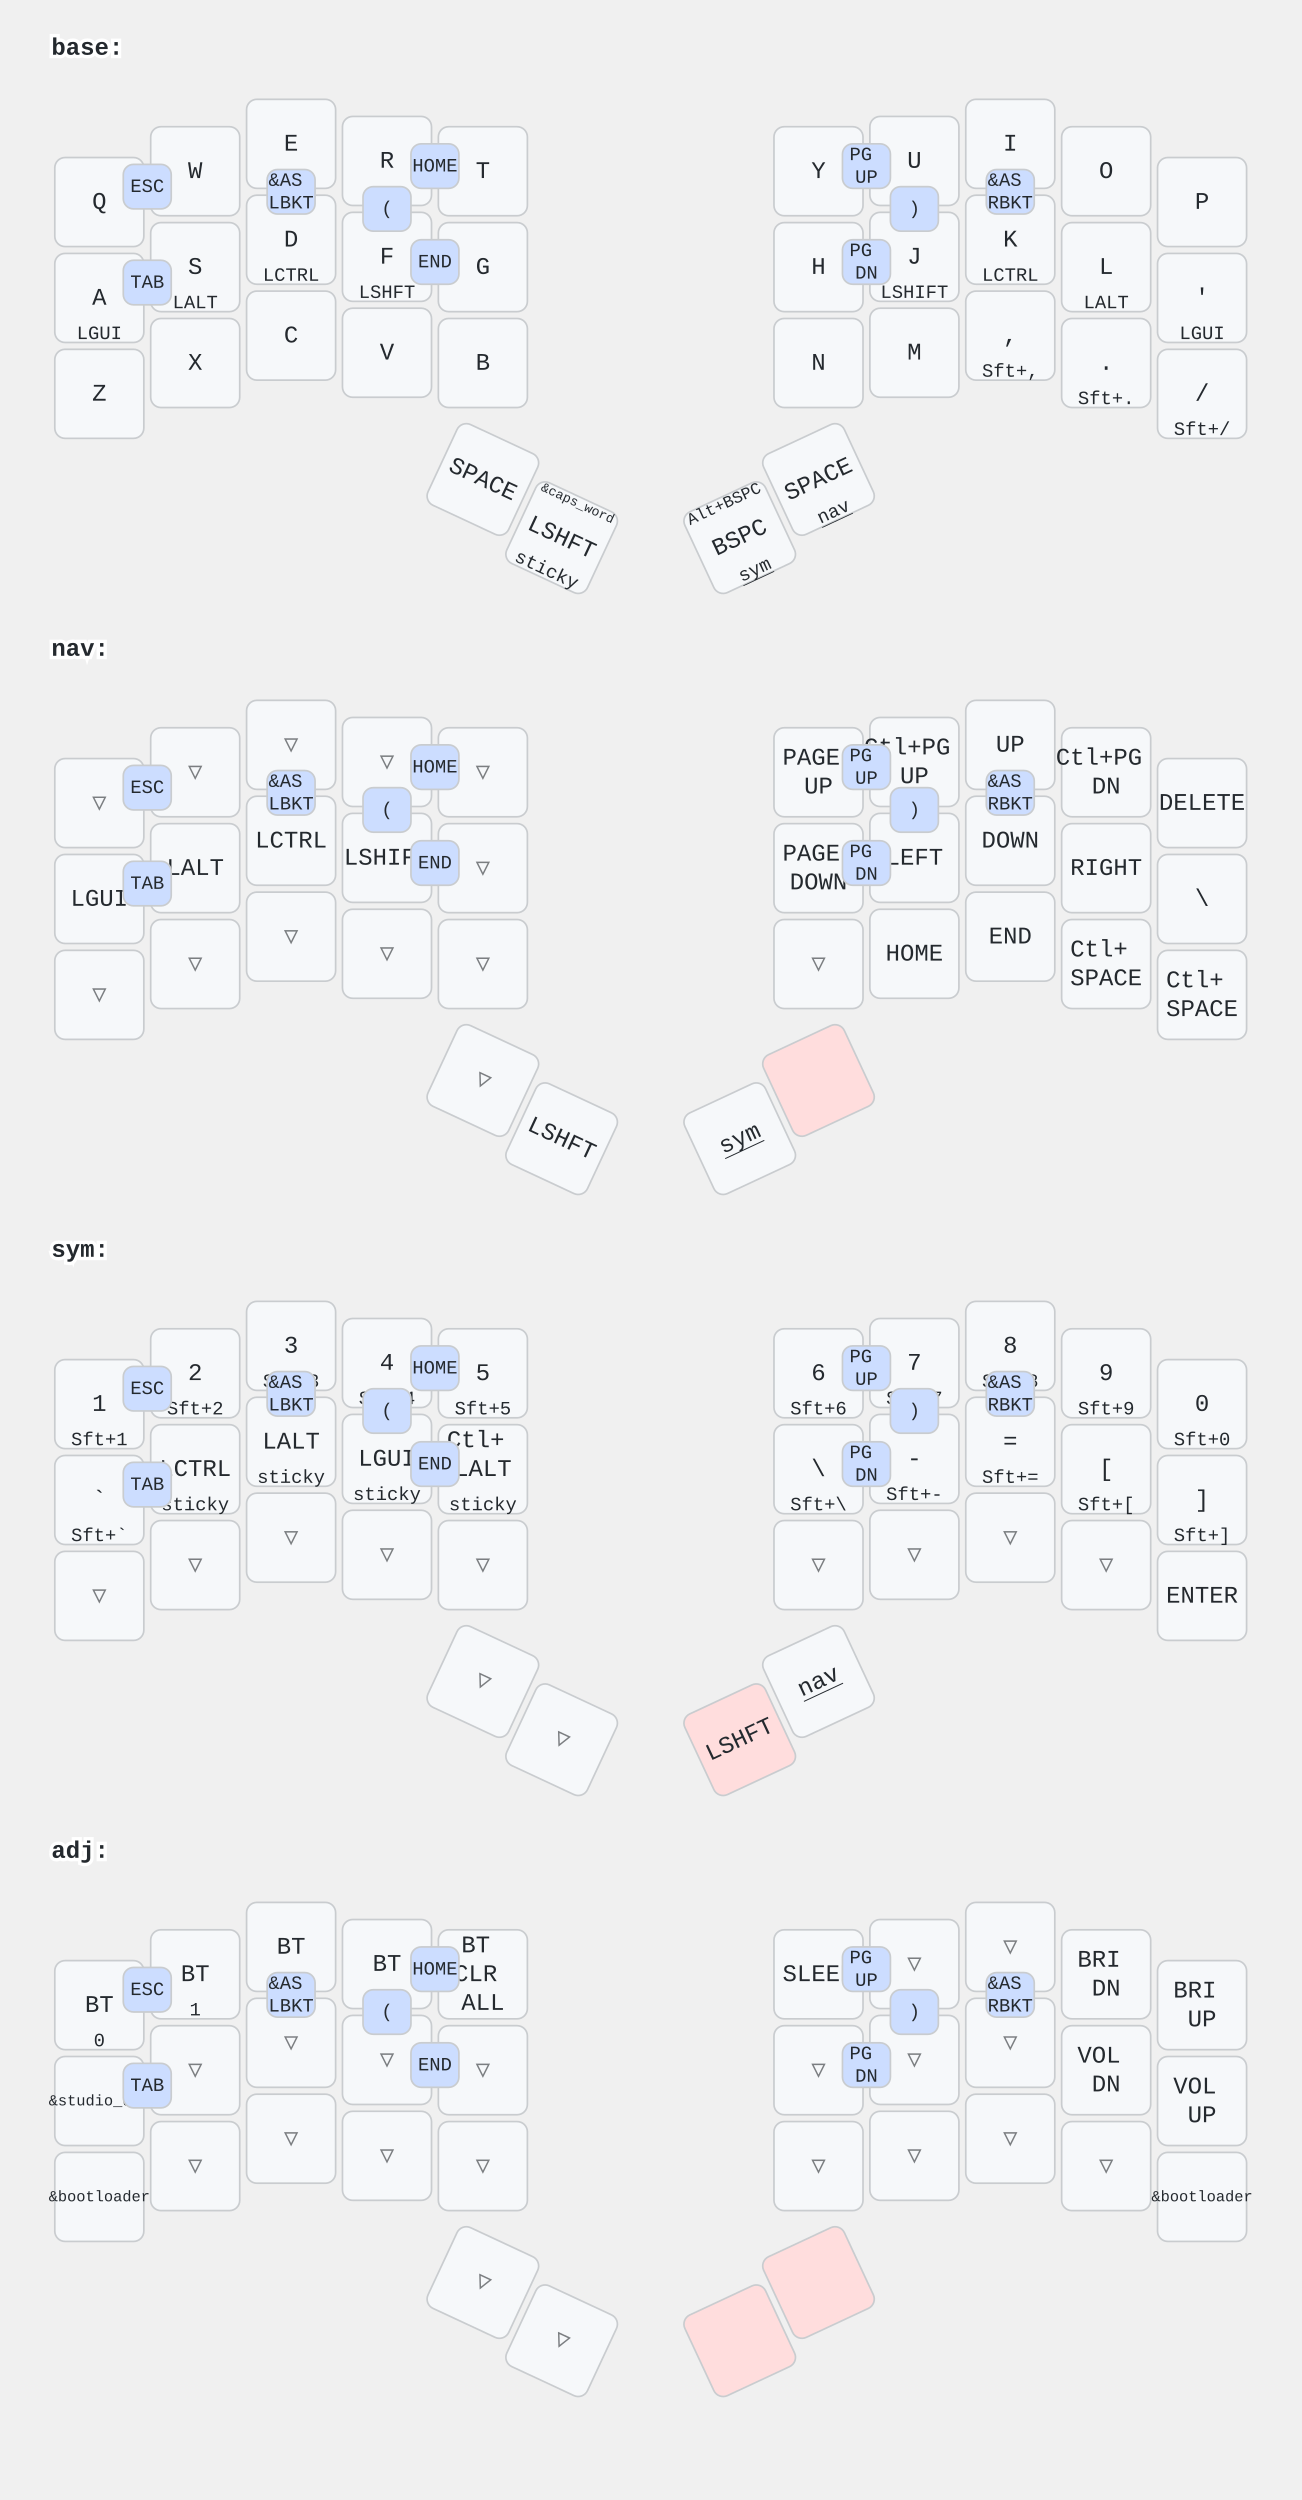
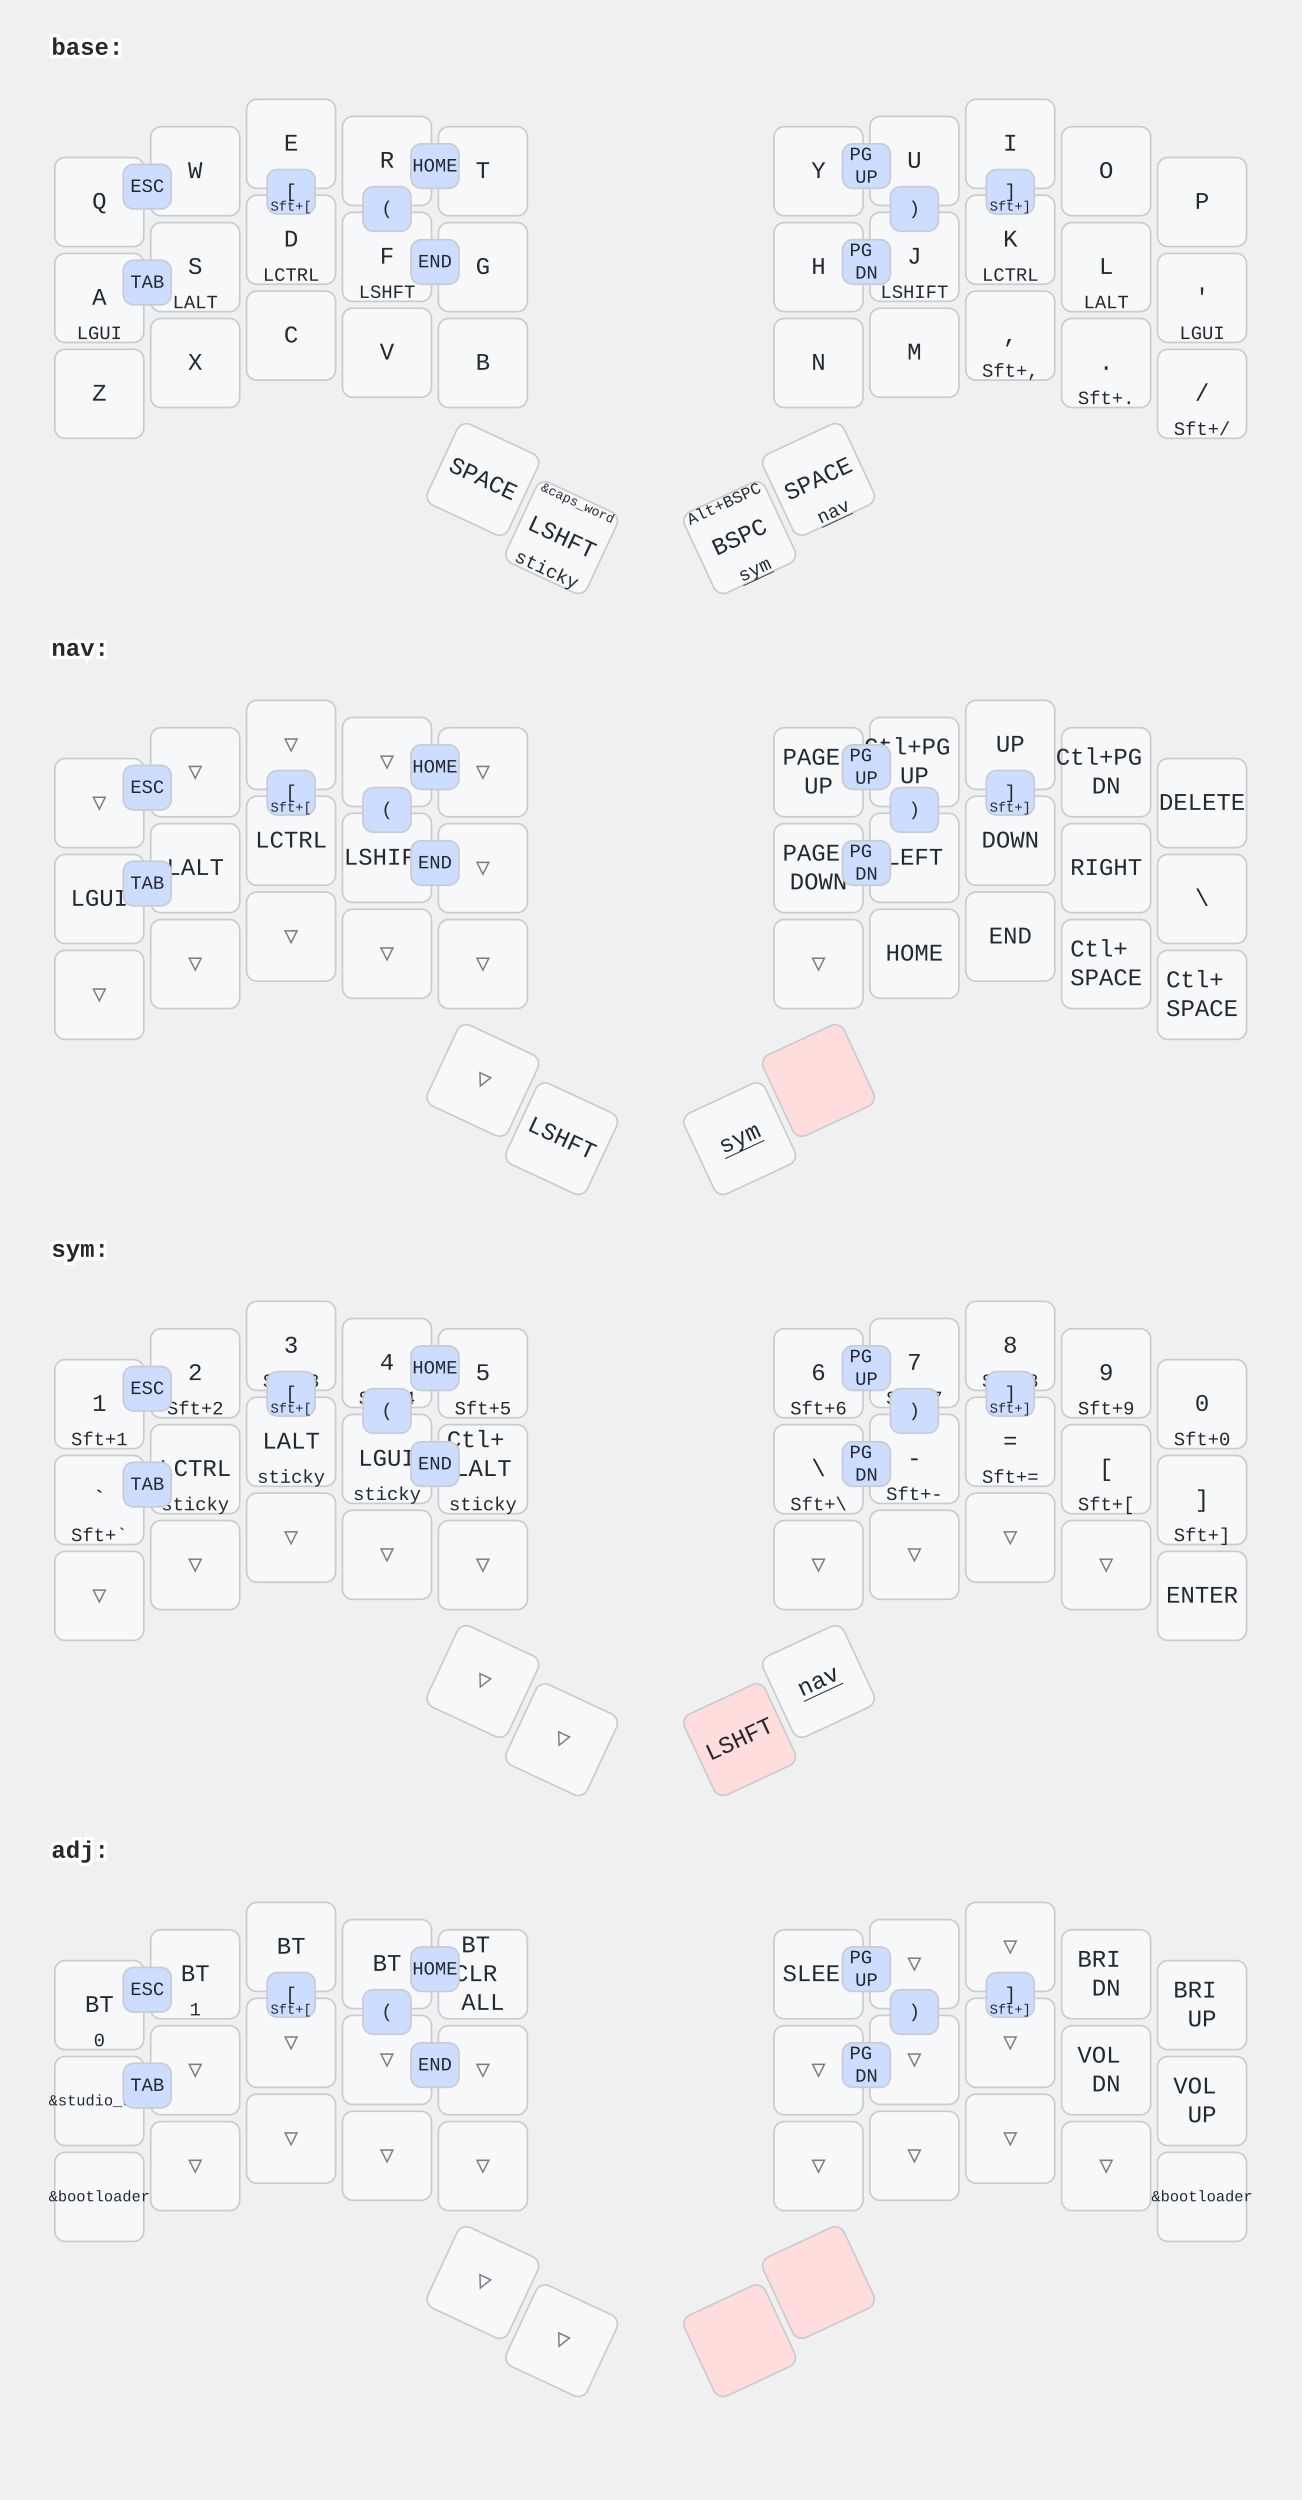
<svg xmlns="http://www.w3.org/2000/svg" width="760" height="1460" viewBox="0 0 760 1460" class="keymap">
  <style>/* inherit to force styles through use tags */
svg path {
    fill: inherit;
}

/* font and background color specifications */
svg.keymap {
    font-family: SFMono-Regular,Consolas,Liberation Mono,Menlo,monospace;
    font-size: 14px;
    font-kerning: normal;
    text-rendering: optimizeLegibility;
    fill: #24292e;
}

/* default key styling */
rect.key {
    fill: #f6f8fa;
}

rect.key, rect.combo {
    stroke: #c9cccf;
    stroke-width: 1;
}

/* default key side styling, only used is draw_key_sides is set */
rect.side {
    filter: brightness(90%);
}

/* color accent for combo boxes */
rect.combo, rect.combo-separate {
    fill: #cdf;
}

/* color accent for held keys */
rect.held, rect.combo.held {
    fill: #fdd;
}

/* color accent for ghost (optional) keys */
rect.ghost, rect.combo.ghost {
    stroke-dasharray: 4, 4;
    stroke-width: 2;
}

text {
    text-anchor: middle;
    dominant-baseline: middle;
}

/* styling for layer labels */
text.label {
    font-weight: bold;
    text-anchor: start;
    stroke: white;
    stroke-width: 4;
    paint-order: stroke;
}

/* styling for optional footer */
text.footer {
    text-anchor: end;
    dominant-baseline: auto;
    stroke: white;
    stroke-width: 4;
    paint-order: stroke;
}

/* styling for combo tap, and key non-tap label text */
text.combo, text.hold, text.shifted, text.left, text.right {
    font-size: 11px;
}

text.hold {
    text-anchor: middle;
    dominant-baseline: auto;
}

text.shifted {
    text-anchor: middle;
    dominant-baseline: hanging;
}

text.left {
    text-anchor: start;
}

text.right {
    text-anchor: end;
}

text.layer-activator {
    text-decoration: underline;
}

/* styling for hold/shifted label text in combo box */
text.combo.hold, text.combo.shifted, text.combo.left, text.combo.right {
    font-size: 8px;
}

/* lighter symbol for transparent keys */
text.trans {
    fill: #7b7e81;
}

/* styling for combo dendrons */
path.combo {
    stroke-width: 1;
    stroke: gray;
    fill: none;
}

/* Start Tabler Icons Cleanup */
/* cannot use height/width with glyphs */
.icon-tabler &gt; path {
    fill: inherit;
    stroke: inherit;
    stroke-width: 2;
}
/* hide tabler's default box */
.icon-tabler &gt; path[stroke="none"][fill="none"] {
    visibility: hidden;
}
/* End Tabler Icons Cleanup */
</style>
  <g transform="translate(30, 0)" class="layer-base">
    <text x="0" y="28" class="label" id="base">base:</text>
    <g transform="translate(0, 56)">
      <g transform="translate(28, 62)" class="key keypos-0">
        <rect rx="6" ry="6" x="-26" y="-26" width="52" height="52" class="key" />
        <text x="0" y="0" class="key tap">Q</text>
      </g>
      <g transform="translate(84, 44)" class="key keypos-1">
        <rect rx="6" ry="6" x="-26" y="-26" width="52" height="52" class="key" />
        <text x="0" y="0" class="key tap">W</text>
      </g>
      <g transform="translate(140, 28)" class="key keypos-2">
        <rect rx="6" ry="6" x="-26" y="-26" width="52" height="52" class="key" />
        <text x="0" y="0" class="key tap">E</text>
      </g>
      <g transform="translate(196, 38)" class="key keypos-3">
        <rect rx="6" ry="6" x="-26" y="-26" width="52" height="52" class="key" />
        <text x="0" y="0" class="key tap">R</text>
      </g>
      <g transform="translate(252, 44)" class="key keypos-4">
        <rect rx="6" ry="6" x="-26" y="-26" width="52" height="52" class="key" />
        <text x="0" y="0" class="key tap">T</text>
      </g>
      <g transform="translate(448, 44)" class="key keypos-5">
        <rect rx="6" ry="6" x="-26" y="-26" width="52" height="52" class="key" />
        <text x="0" y="0" class="key tap">Y</text>
      </g>
      <g transform="translate(504, 38)" class="key keypos-6">
        <rect rx="6" ry="6" x="-26" y="-26" width="52" height="52" class="key" />
        <text x="0" y="0" class="key tap">U</text>
      </g>
      <g transform="translate(560, 28)" class="key keypos-7">
        <rect rx="6" ry="6" x="-26" y="-26" width="52" height="52" class="key" />
        <text x="0" y="0" class="key tap">I</text>
      </g>
      <g transform="translate(616, 44)" class="key keypos-8">
        <rect rx="6" ry="6" x="-26" y="-26" width="52" height="52" class="key" />
        <text x="0" y="0" class="key tap">O</text>
      </g>
      <g transform="translate(672, 62)" class="key keypos-9">
        <rect rx="6" ry="6" x="-26" y="-26" width="52" height="52" class="key" />
        <text x="0" y="0" class="key tap">P</text>
      </g>
      <g transform="translate(28, 118)" class="key keypos-10">
        <rect rx="6" ry="6" x="-26" y="-26" width="52" height="52" class="key" />
        <text x="0" y="0" class="key tap">A</text>
        <text x="0" y="24" class="key hold">LGUI</text>
      </g>
      <g transform="translate(84, 100)" class="key keypos-11">
        <rect rx="6" ry="6" x="-26" y="-26" width="52" height="52" class="key" />
        <text x="0" y="0" class="key tap">S</text>
        <text x="0" y="24" class="key hold">LALT</text>
      </g>
      <g transform="translate(140, 84)" class="key keypos-12">
        <rect rx="6" ry="6" x="-26" y="-26" width="52" height="52" class="key" />
        <text x="0" y="0" class="key tap">D</text>
        <text x="0" y="24" class="key hold">LCTRL</text>
      </g>
      <g transform="translate(196, 94)" class="key keypos-13">
        <rect rx="6" ry="6" x="-26" y="-26" width="52" height="52" class="key" />
        <text x="0" y="0" class="key tap">F</text>
        <text x="0" y="24" class="key hold">LSHFT</text>
      </g>
      <g transform="translate(252, 100)" class="key keypos-14">
        <rect rx="6" ry="6" x="-26" y="-26" width="52" height="52" class="key" />
        <text x="0" y="0" class="key tap">G</text>
      </g>
      <g transform="translate(448, 100)" class="key keypos-15">
        <rect rx="6" ry="6" x="-26" y="-26" width="52" height="52" class="key" />
        <text x="0" y="0" class="key tap">H</text>
      </g>
      <g transform="translate(504, 94)" class="key keypos-16">
        <rect rx="6" ry="6" x="-26" y="-26" width="52" height="52" class="key" />
        <text x="0" y="0" class="key tap">J</text>
        <text x="0" y="24" class="key hold">LSHIFT</text>
      </g>
      <g transform="translate(560, 84)" class="key keypos-17">
        <rect rx="6" ry="6" x="-26" y="-26" width="52" height="52" class="key" />
        <text x="0" y="0" class="key tap">K</text>
        <text x="0" y="24" class="key hold">LCTRL</text>
      </g>
      <g transform="translate(616, 100)" class="key keypos-18">
        <rect rx="6" ry="6" x="-26" y="-26" width="52" height="52" class="key" />
        <text x="0" y="0" class="key tap">L</text>
        <text x="0" y="24" class="key hold">LALT</text>
      </g>
      <g transform="translate(672, 118)" class="key keypos-19">
        <rect rx="6" ry="6" x="-26" y="-26" width="52" height="52" class="key" />
        <text x="0" y="0" class="key tap">'</text>
        <text x="0" y="24" class="key hold">LGUI</text>
      </g>
      <g transform="translate(28, 174)" class="key keypos-20">
        <rect rx="6" ry="6" x="-26" y="-26" width="52" height="52" class="key" />
        <text x="0" y="0" class="key tap">Z</text>
      </g>
      <g transform="translate(84, 156)" class="key keypos-21">
        <rect rx="6" ry="6" x="-26" y="-26" width="52" height="52" class="key" />
        <text x="0" y="0" class="key tap">X</text>
      </g>
      <g transform="translate(140, 140)" class="key keypos-22">
        <rect rx="6" ry="6" x="-26" y="-26" width="52" height="52" class="key" />
        <text x="0" y="0" class="key tap">C</text>
      </g>
      <g transform="translate(196, 150)" class="key keypos-23">
        <rect rx="6" ry="6" x="-26" y="-26" width="52" height="52" class="key" />
        <text x="0" y="0" class="key tap">V</text>
      </g>
      <g transform="translate(252, 156)" class="key keypos-24">
        <rect rx="6" ry="6" x="-26" y="-26" width="52" height="52" class="key" />
        <text x="0" y="0" class="key tap">B</text>
      </g>
      <g transform="translate(448, 156)" class="key keypos-25">
        <rect rx="6" ry="6" x="-26" y="-26" width="52" height="52" class="key" />
        <text x="0" y="0" class="key tap">N</text>
      </g>
      <g transform="translate(504, 150)" class="key keypos-26">
        <rect rx="6" ry="6" x="-26" y="-26" width="52" height="52" class="key" />
        <text x="0" y="0" class="key tap">M</text>
      </g>
      <g transform="translate(560, 140)" class="key keypos-27">
        <rect rx="6" ry="6" x="-26" y="-26" width="52" height="52" class="key" />
        <text x="0" y="0" class="key tap">,</text>
        <text x="0" y="24" class="key hold">Sft+,</text>
      </g>
      <g transform="translate(616, 156)" class="key keypos-28">
        <rect rx="6" ry="6" x="-26" y="-26" width="52" height="52" class="key" />
        <text x="0" y="0" class="key tap">.</text>
        <text x="0" y="24" class="key hold">Sft+.</text>
      </g>
      <g transform="translate(672, 174)" class="key keypos-29">
        <rect rx="6" ry="6" x="-26" y="-26" width="52" height="52" class="key" />
        <text x="0" y="0" class="key tap">/</text>
        <text x="0" y="24" class="key hold">Sft+/</text>
      </g>
      <g transform="translate(252, 224) rotate(25.0)" class="key keypos-30">
        <rect rx="6" ry="6" x="-26" y="-26" width="52" height="52" class="key" />
        <text x="0" y="0" class="key tap">SPACE</text>
      </g>
      <g transform="translate(298, 258) rotate(25.0)" class="key keypos-31">
        <rect rx="6" ry="6" x="-26" y="-26" width="52" height="52" class="key" />
        <text x="0" y="0" class="key tap">LSHFT</text>
        <text x="0" y="24" class="key hold">sticky</text>
        <text x="0" y="-24" class="key shifted">
          <tspan style="font-size: 70%">&amp;caps_word</tspan>
        </text>
      </g>
      <g transform="translate(402, 258) rotate(-25.0)" class="key keypos-32">
        <rect rx="6" ry="6" x="-26" y="-26" width="52" height="52" class="key" />
        <text x="0" y="0" class="key tap">BSPC</text>
        <a href="#sym">
          <text x="0" y="24" class="key hold layer-activator">sym</text>
        </a>
        <text x="0" y="-24" class="key shifted">
          <tspan style="font-size: 88%">Alt+BSPC</tspan>
        </text>
      </g>
      <g transform="translate(448, 224) rotate(-25.0)" class="key keypos-33">
        <rect rx="6" ry="6" x="-26" y="-26" width="52" height="52" class="key" />
        <text x="0" y="0" class="key tap">SPACE</text>
        <a href="#nav">
          <text x="0" y="24" class="key hold layer-activator">nav</text>
        </a>
      </g>
      <g class="combo combopos-0">
        <rect rx="6" ry="6" x="42" y="40" width="28" height="26" class="combo" />
        <text x="56" y="53" class="combo tap">ESC</text>
      </g>
      <g class="combo combopos-1">
        <rect rx="6" ry="6" x="42" y="96" width="28" height="26" class="combo" />
        <text x="56" y="109" class="combo tap">TAB</text>
      </g>
      <g class="combo combopos-2">
        <rect rx="6" ry="6" x="126" y="43" width="28" height="26" class="combo" />
-         <text x="140" y="56" class="combo tap">
-           <tspan x="140" dy="-0.6em">&amp;AS</tspan>
-           <tspan x="140" dy="1.2em">LBKT</tspan>
-         </text>
+         <text x="140" y="56" class="combo tap">[</text>
+         <text x="140" y="67" class="combo hold">Sft+[</text>
      </g>
      <g class="combo combopos-3">
        <rect rx="6" ry="6" x="182" y="53" width="28" height="26" class="combo" />
        <text x="196" y="66" class="combo tap">(</text>
      </g>
      <g class="combo combopos-4">
        <rect rx="6" ry="6" x="490" y="53" width="28" height="26" class="combo" />
        <text x="504" y="66" class="combo tap">)</text>
      </g>
      <g class="combo combopos-5">
        <rect rx="6" ry="6" x="546" y="43" width="28" height="26" class="combo" />
-         <text x="560" y="56" class="combo tap">
-           <tspan x="560" dy="-0.6em">&amp;AS</tspan>
-           <tspan x="560" dy="1.2em">RBKT</tspan>
-         </text>
+         <text x="560" y="56" class="combo tap">]</text>
+         <text x="560" y="67" class="combo hold">Sft+]</text>
      </g>
      <g class="combo combopos-6">
        <rect rx="6" ry="6" x="462" y="28" width="28" height="26" class="combo" />
        <text x="476" y="41" class="combo tap">
          <tspan x="476" dy="-0.6em">PG</tspan>
          <tspan x="476" dy="1.2em">UP</tspan>
        </text>
      </g>
      <g class="combo combopos-7">
        <rect rx="6" ry="6" x="462" y="84" width="28" height="26" class="combo" />
        <text x="476" y="97" class="combo tap">
          <tspan x="476" dy="-0.6em">PG</tspan>
          <tspan x="476" dy="1.2em">DN</tspan>
        </text>
      </g>
      <g class="combo combopos-8">
        <rect rx="6" ry="6" x="210" y="28" width="28" height="26" class="combo" />
        <text x="224" y="41" class="combo tap">HOME</text>
      </g>
      <g class="combo combopos-9">
        <rect rx="6" ry="6" x="210" y="84" width="28" height="26" class="combo" />
        <text x="224" y="97" class="combo tap">END</text>
      </g>
    </g>
  </g>
  <g transform="translate(30, 351)" class="layer-nav">
    <text x="0" y="28" class="label" id="nav">nav:</text>
    <g transform="translate(0, 56)">
      <g transform="translate(28, 62)" class="key trans keypos-0">
        <rect rx="6" ry="6" x="-26" y="-26" width="52" height="52" class="key trans" />
        <text x="0" y="0" class="key trans tap">▽</text>
      </g>
      <g transform="translate(84, 44)" class="key trans keypos-1">
        <rect rx="6" ry="6" x="-26" y="-26" width="52" height="52" class="key trans" />
        <text x="0" y="0" class="key trans tap">▽</text>
      </g>
      <g transform="translate(140, 28)" class="key trans keypos-2">
        <rect rx="6" ry="6" x="-26" y="-26" width="52" height="52" class="key trans" />
        <text x="0" y="0" class="key trans tap">▽</text>
      </g>
      <g transform="translate(196, 38)" class="key trans keypos-3">
        <rect rx="6" ry="6" x="-26" y="-26" width="52" height="52" class="key trans" />
        <text x="0" y="0" class="key trans tap">▽</text>
      </g>
      <g transform="translate(252, 44)" class="key trans keypos-4">
        <rect rx="6" ry="6" x="-26" y="-26" width="52" height="52" class="key trans" />
        <text x="0" y="0" class="key trans tap">▽</text>
      </g>
      <g transform="translate(448, 44)" class="key keypos-5">
        <rect rx="6" ry="6" x="-26" y="-26" width="52" height="52" class="key" />
        <text x="0" y="0" class="key tap">
          <tspan x="0" dy="-0.6em">PAGE</tspan>
          <tspan x="0" dy="1.2em">UP</tspan>
        </text>
      </g>
      <g transform="translate(504, 38)" class="key keypos-6">
        <rect rx="6" ry="6" x="-26" y="-26" width="52" height="52" class="key" />
        <text x="0" y="0" class="key tap">
          <tspan x="0" dy="-0.6em">Ctl+PG</tspan>
          <tspan x="0" dy="1.2em">UP</tspan>
        </text>
      </g>
      <g transform="translate(560, 28)" class="key keypos-7">
        <rect rx="6" ry="6" x="-26" y="-26" width="52" height="52" class="key" />
        <text x="0" y="0" class="key tap">UP</text>
      </g>
      <g transform="translate(616, 44)" class="key keypos-8">
        <rect rx="6" ry="6" x="-26" y="-26" width="52" height="52" class="key" />
        <text x="0" y="0" class="key tap">
          <tspan x="0" dy="-0.6em">Ctl+PG</tspan>
          <tspan x="0" dy="1.2em">DN</tspan>
        </text>
      </g>
      <g transform="translate(672, 62)" class="key keypos-9">
        <rect rx="6" ry="6" x="-26" y="-26" width="52" height="52" class="key" />
        <text x="0" y="0" class="key tap">DELETE</text>
      </g>
      <g transform="translate(28, 118)" class="key keypos-10">
        <rect rx="6" ry="6" x="-26" y="-26" width="52" height="52" class="key" />
        <text x="0" y="0" class="key tap">LGUI</text>
      </g>
      <g transform="translate(84, 100)" class="key keypos-11">
        <rect rx="6" ry="6" x="-26" y="-26" width="52" height="52" class="key" />
        <text x="0" y="0" class="key tap">LALT</text>
      </g>
      <g transform="translate(140, 84)" class="key keypos-12">
        <rect rx="6" ry="6" x="-26" y="-26" width="52" height="52" class="key" />
        <text x="0" y="0" class="key tap">LCTRL</text>
      </g>
      <g transform="translate(196, 94)" class="key keypos-13">
        <rect rx="6" ry="6" x="-26" y="-26" width="52" height="52" class="key" />
        <text x="0" y="0" class="key tap">LSHIFT</text>
      </g>
      <g transform="translate(252, 100)" class="key trans keypos-14">
        <rect rx="6" ry="6" x="-26" y="-26" width="52" height="52" class="key trans" />
        <text x="0" y="0" class="key trans tap">▽</text>
      </g>
      <g transform="translate(448, 100)" class="key keypos-15">
        <rect rx="6" ry="6" x="-26" y="-26" width="52" height="52" class="key" />
        <text x="0" y="0" class="key tap">
          <tspan x="0" dy="-0.6em">PAGE</tspan>
          <tspan x="0" dy="1.2em">DOWN</tspan>
        </text>
      </g>
      <g transform="translate(504, 94)" class="key keypos-16">
        <rect rx="6" ry="6" x="-26" y="-26" width="52" height="52" class="key" />
        <text x="0" y="0" class="key tap">LEFT</text>
      </g>
      <g transform="translate(560, 84)" class="key keypos-17">
        <rect rx="6" ry="6" x="-26" y="-26" width="52" height="52" class="key" />
        <text x="0" y="0" class="key tap">DOWN</text>
      </g>
      <g transform="translate(616, 100)" class="key keypos-18">
        <rect rx="6" ry="6" x="-26" y="-26" width="52" height="52" class="key" />
        <text x="0" y="0" class="key tap">RIGHT</text>
      </g>
      <g transform="translate(672, 118)" class="key keypos-19">
        <rect rx="6" ry="6" x="-26" y="-26" width="52" height="52" class="key" />
        <text x="0" y="0" class="key tap">\</text>
      </g>
      <g transform="translate(28, 174)" class="key trans keypos-20">
        <rect rx="6" ry="6" x="-26" y="-26" width="52" height="52" class="key trans" />
        <text x="0" y="0" class="key trans tap">▽</text>
      </g>
      <g transform="translate(84, 156)" class="key trans keypos-21">
        <rect rx="6" ry="6" x="-26" y="-26" width="52" height="52" class="key trans" />
        <text x="0" y="0" class="key trans tap">▽</text>
      </g>
      <g transform="translate(140, 140)" class="key trans keypos-22">
        <rect rx="6" ry="6" x="-26" y="-26" width="52" height="52" class="key trans" />
        <text x="0" y="0" class="key trans tap">▽</text>
      </g>
      <g transform="translate(196, 150)" class="key trans keypos-23">
        <rect rx="6" ry="6" x="-26" y="-26" width="52" height="52" class="key trans" />
        <text x="0" y="0" class="key trans tap">▽</text>
      </g>
      <g transform="translate(252, 156)" class="key trans keypos-24">
        <rect rx="6" ry="6" x="-26" y="-26" width="52" height="52" class="key trans" />
        <text x="0" y="0" class="key trans tap">▽</text>
      </g>
      <g transform="translate(448, 156)" class="key trans keypos-25">
        <rect rx="6" ry="6" x="-26" y="-26" width="52" height="52" class="key trans" />
        <text x="0" y="0" class="key trans tap">▽</text>
      </g>
      <g transform="translate(504, 150)" class="key keypos-26">
        <rect rx="6" ry="6" x="-26" y="-26" width="52" height="52" class="key" />
        <text x="0" y="0" class="key tap">HOME</text>
      </g>
      <g transform="translate(560, 140)" class="key keypos-27">
        <rect rx="6" ry="6" x="-26" y="-26" width="52" height="52" class="key" />
        <text x="0" y="0" class="key tap">END</text>
      </g>
      <g transform="translate(616, 156)" class="key keypos-28">
        <rect rx="6" ry="6" x="-26" y="-26" width="52" height="52" class="key" />
        <text x="0" y="0" class="key tap">
          <tspan x="0" dy="-0.6em">Ctl+</tspan>
          <tspan x="0" dy="1.2em">SPACE</tspan>
        </text>
      </g>
      <g transform="translate(672, 174)" class="key keypos-29">
        <rect rx="6" ry="6" x="-26" y="-26" width="52" height="52" class="key" />
        <text x="0" y="0" class="key tap">
          <tspan x="0" dy="-0.6em">Ctl+</tspan>
          <tspan x="0" dy="1.2em">SPACE</tspan>
        </text>
      </g>
      <g transform="translate(252, 224) rotate(25.0)" class="key trans keypos-30">
        <rect rx="6" ry="6" x="-26" y="-26" width="52" height="52" class="key trans" />
        <text x="0" y="0" class="key trans tap">▽</text>
      </g>
      <g transform="translate(298, 258) rotate(25.0)" class="key keypos-31">
        <rect rx="6" ry="6" x="-26" y="-26" width="52" height="52" class="key" />
        <text x="0" y="0" class="key tap">LSHFT</text>
      </g>
      <g transform="translate(402, 258) rotate(-25.0)" class="key keypos-32">
        <rect rx="6" ry="6" x="-26" y="-26" width="52" height="52" class="key" />
        <a href="#sym">
          <text x="0" y="0" class="key tap layer-activator">sym</text>
        </a>
      </g>
      <g transform="translate(448, 224) rotate(-25.0)" class="key held keypos-33">
        <rect rx="6" ry="6" x="-26" y="-26" width="52" height="52" class="key held" />
      </g>
      <g class="combo combopos-0">
        <rect rx="6" ry="6" x="42" y="40" width="28" height="26" class="combo" />
        <text x="56" y="53" class="combo tap">ESC</text>
      </g>
      <g class="combo combopos-1">
        <rect rx="6" ry="6" x="42" y="96" width="28" height="26" class="combo" />
        <text x="56" y="109" class="combo tap">TAB</text>
      </g>
      <g class="combo combopos-2">
        <rect rx="6" ry="6" x="126" y="43" width="28" height="26" class="combo" />
-         <text x="140" y="56" class="combo tap">
-           <tspan x="140" dy="-0.6em">&amp;AS</tspan>
-           <tspan x="140" dy="1.2em">LBKT</tspan>
-         </text>
+         <text x="140" y="56" class="combo tap">[</text>
+         <text x="140" y="67" class="combo hold">Sft+[</text>
      </g>
      <g class="combo combopos-3">
        <rect rx="6" ry="6" x="182" y="53" width="28" height="26" class="combo" />
        <text x="196" y="66" class="combo tap">(</text>
      </g>
      <g class="combo combopos-4">
        <rect rx="6" ry="6" x="490" y="53" width="28" height="26" class="combo" />
        <text x="504" y="66" class="combo tap">)</text>
      </g>
      <g class="combo combopos-5">
        <rect rx="6" ry="6" x="546" y="43" width="28" height="26" class="combo" />
-         <text x="560" y="56" class="combo tap">
-           <tspan x="560" dy="-0.6em">&amp;AS</tspan>
-           <tspan x="560" dy="1.2em">RBKT</tspan>
-         </text>
+         <text x="560" y="56" class="combo tap">]</text>
+         <text x="560" y="67" class="combo hold">Sft+]</text>
      </g>
      <g class="combo combopos-6">
        <rect rx="6" ry="6" x="462" y="28" width="28" height="26" class="combo" />
        <text x="476" y="41" class="combo tap">
          <tspan x="476" dy="-0.6em">PG</tspan>
          <tspan x="476" dy="1.2em">UP</tspan>
        </text>
      </g>
      <g class="combo combopos-7">
        <rect rx="6" ry="6" x="462" y="84" width="28" height="26" class="combo" />
        <text x="476" y="97" class="combo tap">
          <tspan x="476" dy="-0.6em">PG</tspan>
          <tspan x="476" dy="1.2em">DN</tspan>
        </text>
      </g>
      <g class="combo combopos-8">
        <rect rx="6" ry="6" x="210" y="28" width="28" height="26" class="combo" />
        <text x="224" y="41" class="combo tap">HOME</text>
      </g>
      <g class="combo combopos-9">
        <rect rx="6" ry="6" x="210" y="84" width="28" height="26" class="combo" />
        <text x="224" y="97" class="combo tap">END</text>
      </g>
    </g>
  </g>
  <g transform="translate(30, 702)" class="layer-sym">
    <text x="0" y="28" class="label" id="sym">sym:</text>
    <g transform="translate(0, 56)">
      <g transform="translate(28, 62)" class="key keypos-0">
        <rect rx="6" ry="6" x="-26" y="-26" width="52" height="52" class="key" />
        <text x="0" y="0" class="key tap">1</text>
        <text x="0" y="24" class="key hold">Sft+1</text>
      </g>
      <g transform="translate(84, 44)" class="key keypos-1">
        <rect rx="6" ry="6" x="-26" y="-26" width="52" height="52" class="key" />
        <text x="0" y="0" class="key tap">2</text>
        <text x="0" y="24" class="key hold">Sft+2</text>
      </g>
      <g transform="translate(140, 28)" class="key keypos-2">
        <rect rx="6" ry="6" x="-26" y="-26" width="52" height="52" class="key" />
        <text x="0" y="0" class="key tap">3</text>
        <text x="0" y="24" class="key hold">Sft+3</text>
      </g>
      <g transform="translate(196, 38)" class="key keypos-3">
        <rect rx="6" ry="6" x="-26" y="-26" width="52" height="52" class="key" />
        <text x="0" y="0" class="key tap">4</text>
        <text x="0" y="24" class="key hold">Sft+4</text>
      </g>
      <g transform="translate(252, 44)" class="key keypos-4">
        <rect rx="6" ry="6" x="-26" y="-26" width="52" height="52" class="key" />
        <text x="0" y="0" class="key tap">5</text>
        <text x="0" y="24" class="key hold">Sft+5</text>
      </g>
      <g transform="translate(448, 44)" class="key keypos-5">
        <rect rx="6" ry="6" x="-26" y="-26" width="52" height="52" class="key" />
        <text x="0" y="0" class="key tap">6</text>
        <text x="0" y="24" class="key hold">Sft+6</text>
      </g>
      <g transform="translate(504, 38)" class="key keypos-6">
        <rect rx="6" ry="6" x="-26" y="-26" width="52" height="52" class="key" />
        <text x="0" y="0" class="key tap">7</text>
        <text x="0" y="24" class="key hold">Sft+7</text>
      </g>
      <g transform="translate(560, 28)" class="key keypos-7">
        <rect rx="6" ry="6" x="-26" y="-26" width="52" height="52" class="key" />
        <text x="0" y="0" class="key tap">8</text>
        <text x="0" y="24" class="key hold">Sft+8</text>
      </g>
      <g transform="translate(616, 44)" class="key keypos-8">
        <rect rx="6" ry="6" x="-26" y="-26" width="52" height="52" class="key" />
        <text x="0" y="0" class="key tap">9</text>
        <text x="0" y="24" class="key hold">Sft+9</text>
      </g>
      <g transform="translate(672, 62)" class="key keypos-9">
        <rect rx="6" ry="6" x="-26" y="-26" width="52" height="52" class="key" />
        <text x="0" y="0" class="key tap">0</text>
        <text x="0" y="24" class="key hold">Sft+0</text>
      </g>
      <g transform="translate(28, 118)" class="key keypos-10">
        <rect rx="6" ry="6" x="-26" y="-26" width="52" height="52" class="key" />
        <text x="0" y="0" class="key tap">`</text>
        <text x="0" y="24" class="key hold">Sft+`</text>
      </g>
      <g transform="translate(84, 100)" class="key keypos-11">
        <rect rx="6" ry="6" x="-26" y="-26" width="52" height="52" class="key" />
        <text x="0" y="0" class="key tap">LCTRL</text>
        <text x="0" y="24" class="key hold">sticky</text>
      </g>
      <g transform="translate(140, 84)" class="key keypos-12">
        <rect rx="6" ry="6" x="-26" y="-26" width="52" height="52" class="key" />
        <text x="0" y="0" class="key tap">LALT</text>
        <text x="0" y="24" class="key hold">sticky</text>
      </g>
      <g transform="translate(196, 94)" class="key keypos-13">
        <rect rx="6" ry="6" x="-26" y="-26" width="52" height="52" class="key" />
        <text x="0" y="0" class="key tap">LGUI</text>
        <text x="0" y="24" class="key hold">sticky</text>
      </g>
      <g transform="translate(252, 100)" class="key keypos-14">
        <rect rx="6" ry="6" x="-26" y="-26" width="52" height="52" class="key" />
        <text x="0" y="0" class="key tap">
          <tspan x="0" dy="-1.2em">Ctl+</tspan>
          <tspan x="0" dy="1.2em">LALT</tspan>
        </text>
        <text x="0" y="24" class="key hold">sticky</text>
      </g>
      <g transform="translate(448, 100)" class="key keypos-15">
        <rect rx="6" ry="6" x="-26" y="-26" width="52" height="52" class="key" />
        <text x="0" y="0" class="key tap">\</text>
        <text x="0" y="24" class="key hold">Sft+\</text>
      </g>
      <g transform="translate(504, 94)" class="key keypos-16">
        <rect rx="6" ry="6" x="-26" y="-26" width="52" height="52" class="key" />
        <text x="0" y="0" class="key tap">-</text>
        <text x="0" y="24" class="key hold">Sft+-</text>
      </g>
      <g transform="translate(560, 84)" class="key keypos-17">
        <rect rx="6" ry="6" x="-26" y="-26" width="52" height="52" class="key" />
        <text x="0" y="0" class="key tap">=</text>
        <text x="0" y="24" class="key hold">Sft+=</text>
      </g>
      <g transform="translate(616, 100)" class="key keypos-18">
        <rect rx="6" ry="6" x="-26" y="-26" width="52" height="52" class="key" />
        <text x="0" y="0" class="key tap">[</text>
        <text x="0" y="24" class="key hold">Sft+[</text>
      </g>
      <g transform="translate(672, 118)" class="key keypos-19">
        <rect rx="6" ry="6" x="-26" y="-26" width="52" height="52" class="key" />
        <text x="0" y="0" class="key tap">]</text>
        <text x="0" y="24" class="key hold">Sft+]</text>
      </g>
      <g transform="translate(28, 174)" class="key trans keypos-20">
        <rect rx="6" ry="6" x="-26" y="-26" width="52" height="52" class="key trans" />
        <text x="0" y="0" class="key trans tap">▽</text>
      </g>
      <g transform="translate(84, 156)" class="key trans keypos-21">
        <rect rx="6" ry="6" x="-26" y="-26" width="52" height="52" class="key trans" />
        <text x="0" y="0" class="key trans tap">▽</text>
      </g>
      <g transform="translate(140, 140)" class="key trans keypos-22">
        <rect rx="6" ry="6" x="-26" y="-26" width="52" height="52" class="key trans" />
        <text x="0" y="0" class="key trans tap">▽</text>
      </g>
      <g transform="translate(196, 150)" class="key trans keypos-23">
        <rect rx="6" ry="6" x="-26" y="-26" width="52" height="52" class="key trans" />
        <text x="0" y="0" class="key trans tap">▽</text>
      </g>
      <g transform="translate(252, 156)" class="key trans keypos-24">
        <rect rx="6" ry="6" x="-26" y="-26" width="52" height="52" class="key trans" />
        <text x="0" y="0" class="key trans tap">▽</text>
      </g>
      <g transform="translate(448, 156)" class="key trans keypos-25">
        <rect rx="6" ry="6" x="-26" y="-26" width="52" height="52" class="key trans" />
        <text x="0" y="0" class="key trans tap">▽</text>
      </g>
      <g transform="translate(504, 150)" class="key trans keypos-26">
        <rect rx="6" ry="6" x="-26" y="-26" width="52" height="52" class="key trans" />
        <text x="0" y="0" class="key trans tap">▽</text>
      </g>
      <g transform="translate(560, 140)" class="key trans keypos-27">
        <rect rx="6" ry="6" x="-26" y="-26" width="52" height="52" class="key trans" />
        <text x="0" y="0" class="key trans tap">▽</text>
      </g>
      <g transform="translate(616, 156)" class="key trans keypos-28">
        <rect rx="6" ry="6" x="-26" y="-26" width="52" height="52" class="key trans" />
        <text x="0" y="0" class="key trans tap">▽</text>
      </g>
      <g transform="translate(672, 174)" class="key keypos-29">
        <rect rx="6" ry="6" x="-26" y="-26" width="52" height="52" class="key" />
        <text x="0" y="0" class="key tap">ENTER</text>
      </g>
      <g transform="translate(252, 224) rotate(25.0)" class="key trans keypos-30">
        <rect rx="6" ry="6" x="-26" y="-26" width="52" height="52" class="key trans" />
        <text x="0" y="0" class="key trans tap">▽</text>
      </g>
      <g transform="translate(298, 258) rotate(25.0)" class="key trans keypos-31">
        <rect rx="6" ry="6" x="-26" y="-26" width="52" height="52" class="key trans" />
        <text x="0" y="0" class="key trans tap">▽</text>
      </g>
      <g transform="translate(402, 258) rotate(-25.0)" class="key held keypos-32">
        <rect rx="6" ry="6" x="-26" y="-26" width="52" height="52" class="key held" />
        <text x="0" y="0" class="key held tap">LSHFT</text>
      </g>
      <g transform="translate(448, 224) rotate(-25.0)" class="key keypos-33">
        <rect rx="6" ry="6" x="-26" y="-26" width="52" height="52" class="key" />
        <a href="#nav">
          <text x="0" y="0" class="key tap layer-activator">nav</text>
        </a>
      </g>
      <g class="combo combopos-0">
        <rect rx="6" ry="6" x="42" y="40" width="28" height="26" class="combo" />
        <text x="56" y="53" class="combo tap">ESC</text>
      </g>
      <g class="combo combopos-1">
        <rect rx="6" ry="6" x="42" y="96" width="28" height="26" class="combo" />
        <text x="56" y="109" class="combo tap">TAB</text>
      </g>
      <g class="combo combopos-2">
        <rect rx="6" ry="6" x="126" y="43" width="28" height="26" class="combo" />
-         <text x="140" y="56" class="combo tap">
-           <tspan x="140" dy="-0.6em">&amp;AS</tspan>
-           <tspan x="140" dy="1.2em">LBKT</tspan>
-         </text>
+         <text x="140" y="56" class="combo tap">[</text>
+         <text x="140" y="67" class="combo hold">Sft+[</text>
      </g>
      <g class="combo combopos-3">
        <rect rx="6" ry="6" x="182" y="53" width="28" height="26" class="combo" />
        <text x="196" y="66" class="combo tap">(</text>
      </g>
      <g class="combo combopos-4">
        <rect rx="6" ry="6" x="490" y="53" width="28" height="26" class="combo" />
        <text x="504" y="66" class="combo tap">)</text>
      </g>
      <g class="combo combopos-5">
        <rect rx="6" ry="6" x="546" y="43" width="28" height="26" class="combo" />
-         <text x="560" y="56" class="combo tap">
-           <tspan x="560" dy="-0.6em">&amp;AS</tspan>
-           <tspan x="560" dy="1.2em">RBKT</tspan>
-         </text>
+         <text x="560" y="56" class="combo tap">]</text>
+         <text x="560" y="67" class="combo hold">Sft+]</text>
      </g>
      <g class="combo combopos-6">
        <rect rx="6" ry="6" x="462" y="28" width="28" height="26" class="combo" />
        <text x="476" y="41" class="combo tap">
          <tspan x="476" dy="-0.6em">PG</tspan>
          <tspan x="476" dy="1.2em">UP</tspan>
        </text>
      </g>
      <g class="combo combopos-7">
        <rect rx="6" ry="6" x="462" y="84" width="28" height="26" class="combo" />
        <text x="476" y="97" class="combo tap">
          <tspan x="476" dy="-0.6em">PG</tspan>
          <tspan x="476" dy="1.2em">DN</tspan>
        </text>
      </g>
      <g class="combo combopos-8">
        <rect rx="6" ry="6" x="210" y="28" width="28" height="26" class="combo" />
        <text x="224" y="41" class="combo tap">HOME</text>
      </g>
      <g class="combo combopos-9">
        <rect rx="6" ry="6" x="210" y="84" width="28" height="26" class="combo" />
        <text x="224" y="97" class="combo tap">END</text>
      </g>
    </g>
  </g>
  <g transform="translate(30, 1053)" class="layer-adj">
    <text x="0" y="28" class="label" id="adj">adj:</text>
    <g transform="translate(0, 56)">
      <g transform="translate(28, 62)" class="key keypos-0">
        <rect rx="6" ry="6" x="-26" y="-26" width="52" height="52" class="key" />
        <text x="0" y="0" class="key tap">BT</text>
        <text x="0" y="24" class="key hold">0</text>
      </g>
      <g transform="translate(84, 44)" class="key keypos-1">
        <rect rx="6" ry="6" x="-26" y="-26" width="52" height="52" class="key" />
        <text x="0" y="0" class="key tap">BT</text>
        <text x="0" y="24" class="key hold">1</text>
      </g>
      <g transform="translate(140, 28)" class="key keypos-2">
        <rect rx="6" ry="6" x="-26" y="-26" width="52" height="52" class="key" />
        <text x="0" y="0" class="key tap">BT</text>
        <text x="0" y="24" class="key hold">2</text>
      </g>
      <g transform="translate(196, 38)" class="key keypos-3">
        <rect rx="6" ry="6" x="-26" y="-26" width="52" height="52" class="key" />
        <text x="0" y="0" class="key tap">BT</text>
        <text x="0" y="24" class="key hold">3</text>
      </g>
      <g transform="translate(252, 44)" class="key keypos-4">
        <rect rx="6" ry="6" x="-26" y="-26" width="52" height="52" class="key" />
        <text x="0" y="0" class="key tap">
          <tspan x="0" dy="-1.2em">BT</tspan>
          <tspan x="0" dy="1.2em">CLR</tspan>
          <tspan x="0" dy="1.2em">ALL</tspan>
        </text>
      </g>
      <g transform="translate(448, 44)" class="key keypos-5">
        <rect rx="6" ry="6" x="-26" y="-26" width="52" height="52" class="key" />
        <text x="0" y="0" class="key tap">SLEEP</text>
      </g>
      <g transform="translate(504, 38)" class="key trans keypos-6">
        <rect rx="6" ry="6" x="-26" y="-26" width="52" height="52" class="key trans" />
        <text x="0" y="0" class="key trans tap">▽</text>
      </g>
      <g transform="translate(560, 28)" class="key trans keypos-7">
        <rect rx="6" ry="6" x="-26" y="-26" width="52" height="52" class="key trans" />
        <text x="0" y="0" class="key trans tap">▽</text>
      </g>
      <g transform="translate(616, 44)" class="key keypos-8">
        <rect rx="6" ry="6" x="-26" y="-26" width="52" height="52" class="key" />
        <text x="0" y="0" class="key tap">
          <tspan x="0" dy="-0.6em">BRI</tspan>
          <tspan x="0" dy="1.2em">DN</tspan>
        </text>
      </g>
      <g transform="translate(672, 62)" class="key keypos-9">
        <rect rx="6" ry="6" x="-26" y="-26" width="52" height="52" class="key" />
        <text x="0" y="0" class="key tap">
          <tspan x="0" dy="-0.6em">BRI</tspan>
          <tspan x="0" dy="1.2em">UP</tspan>
        </text>
      </g>
      <g transform="translate(28, 118)" class="key keypos-10">
        <rect rx="6" ry="6" x="-26" y="-26" width="52" height="52" class="key" />
        <text x="0" y="0" class="key tap">
          <tspan style="font-size: 64%">&amp;studio_un…</tspan>
        </text>
      </g>
      <g transform="translate(84, 100)" class="key trans keypos-11">
        <rect rx="6" ry="6" x="-26" y="-26" width="52" height="52" class="key trans" />
        <text x="0" y="0" class="key trans tap">▽</text>
      </g>
      <g transform="translate(140, 84)" class="key trans keypos-12">
        <rect rx="6" ry="6" x="-26" y="-26" width="52" height="52" class="key trans" />
        <text x="0" y="0" class="key trans tap">▽</text>
      </g>
      <g transform="translate(196, 94)" class="key trans keypos-13">
        <rect rx="6" ry="6" x="-26" y="-26" width="52" height="52" class="key trans" />
        <text x="0" y="0" class="key trans tap">▽</text>
      </g>
      <g transform="translate(252, 100)" class="key trans keypos-14">
        <rect rx="6" ry="6" x="-26" y="-26" width="52" height="52" class="key trans" />
        <text x="0" y="0" class="key trans tap">▽</text>
      </g>
      <g transform="translate(448, 100)" class="key trans keypos-15">
        <rect rx="6" ry="6" x="-26" y="-26" width="52" height="52" class="key trans" />
        <text x="0" y="0" class="key trans tap">▽</text>
      </g>
      <g transform="translate(504, 94)" class="key trans keypos-16">
        <rect rx="6" ry="6" x="-26" y="-26" width="52" height="52" class="key trans" />
        <text x="0" y="0" class="key trans tap">▽</text>
      </g>
      <g transform="translate(560, 84)" class="key trans keypos-17">
        <rect rx="6" ry="6" x="-26" y="-26" width="52" height="52" class="key trans" />
        <text x="0" y="0" class="key trans tap">▽</text>
      </g>
      <g transform="translate(616, 100)" class="key keypos-18">
        <rect rx="6" ry="6" x="-26" y="-26" width="52" height="52" class="key" />
        <text x="0" y="0" class="key tap">
          <tspan x="0" dy="-0.6em">VOL</tspan>
          <tspan x="0" dy="1.2em">DN</tspan>
        </text>
      </g>
      <g transform="translate(672, 118)" class="key keypos-19">
        <rect rx="6" ry="6" x="-26" y="-26" width="52" height="52" class="key" />
        <text x="0" y="0" class="key tap">
          <tspan x="0" dy="-0.6em">VOL</tspan>
          <tspan x="0" dy="1.2em">UP</tspan>
        </text>
      </g>
      <g transform="translate(28, 174)" class="key keypos-20">
        <rect rx="6" ry="6" x="-26" y="-26" width="52" height="52" class="key" />
        <text x="0" y="0" class="key tap">
          <tspan style="font-size: 64%">&amp;bootloader</tspan>
        </text>
      </g>
      <g transform="translate(84, 156)" class="key trans keypos-21">
        <rect rx="6" ry="6" x="-26" y="-26" width="52" height="52" class="key trans" />
        <text x="0" y="0" class="key trans tap">▽</text>
      </g>
      <g transform="translate(140, 140)" class="key trans keypos-22">
        <rect rx="6" ry="6" x="-26" y="-26" width="52" height="52" class="key trans" />
        <text x="0" y="0" class="key trans tap">▽</text>
      </g>
      <g transform="translate(196, 150)" class="key trans keypos-23">
        <rect rx="6" ry="6" x="-26" y="-26" width="52" height="52" class="key trans" />
        <text x="0" y="0" class="key trans tap">▽</text>
      </g>
      <g transform="translate(252, 156)" class="key trans keypos-24">
        <rect rx="6" ry="6" x="-26" y="-26" width="52" height="52" class="key trans" />
        <text x="0" y="0" class="key trans tap">▽</text>
      </g>
      <g transform="translate(448, 156)" class="key trans keypos-25">
        <rect rx="6" ry="6" x="-26" y="-26" width="52" height="52" class="key trans" />
        <text x="0" y="0" class="key trans tap">▽</text>
      </g>
      <g transform="translate(504, 150)" class="key trans keypos-26">
        <rect rx="6" ry="6" x="-26" y="-26" width="52" height="52" class="key trans" />
        <text x="0" y="0" class="key trans tap">▽</text>
      </g>
      <g transform="translate(560, 140)" class="key trans keypos-27">
        <rect rx="6" ry="6" x="-26" y="-26" width="52" height="52" class="key trans" />
        <text x="0" y="0" class="key trans tap">▽</text>
      </g>
      <g transform="translate(616, 156)" class="key trans keypos-28">
        <rect rx="6" ry="6" x="-26" y="-26" width="52" height="52" class="key trans" />
        <text x="0" y="0" class="key trans tap">▽</text>
      </g>
      <g transform="translate(672, 174)" class="key keypos-29">
        <rect rx="6" ry="6" x="-26" y="-26" width="52" height="52" class="key" />
        <text x="0" y="0" class="key tap">
          <tspan style="font-size: 64%">&amp;bootloader</tspan>
        </text>
      </g>
      <g transform="translate(252, 224) rotate(25.0)" class="key trans keypos-30">
        <rect rx="6" ry="6" x="-26" y="-26" width="52" height="52" class="key trans" />
        <text x="0" y="0" class="key trans tap">▽</text>
      </g>
      <g transform="translate(298, 258) rotate(25.0)" class="key trans keypos-31">
        <rect rx="6" ry="6" x="-26" y="-26" width="52" height="52" class="key trans" />
        <text x="0" y="0" class="key trans tap">▽</text>
      </g>
      <g transform="translate(402, 258) rotate(-25.0)" class="key held keypos-32">
        <rect rx="6" ry="6" x="-26" y="-26" width="52" height="52" class="key held" />
      </g>
      <g transform="translate(448, 224) rotate(-25.0)" class="key held keypos-33">
        <rect rx="6" ry="6" x="-26" y="-26" width="52" height="52" class="key held" />
      </g>
      <g class="combo combopos-0">
        <rect rx="6" ry="6" x="42" y="40" width="28" height="26" class="combo" />
        <text x="56" y="53" class="combo tap">ESC</text>
      </g>
      <g class="combo combopos-1">
        <rect rx="6" ry="6" x="42" y="96" width="28" height="26" class="combo" />
        <text x="56" y="109" class="combo tap">TAB</text>
      </g>
      <g class="combo combopos-2">
        <rect rx="6" ry="6" x="126" y="43" width="28" height="26" class="combo" />
-         <text x="140" y="56" class="combo tap">
-           <tspan x="140" dy="-0.6em">&amp;AS</tspan>
-           <tspan x="140" dy="1.2em">LBKT</tspan>
-         </text>
+         <text x="140" y="56" class="combo tap">[</text>
+         <text x="140" y="67" class="combo hold">Sft+[</text>
      </g>
      <g class="combo combopos-3">
        <rect rx="6" ry="6" x="182" y="53" width="28" height="26" class="combo" />
        <text x="196" y="66" class="combo tap">(</text>
      </g>
      <g class="combo combopos-4">
        <rect rx="6" ry="6" x="490" y="53" width="28" height="26" class="combo" />
        <text x="504" y="66" class="combo tap">)</text>
      </g>
      <g class="combo combopos-5">
        <rect rx="6" ry="6" x="546" y="43" width="28" height="26" class="combo" />
-         <text x="560" y="56" class="combo tap">
-           <tspan x="560" dy="-0.6em">&amp;AS</tspan>
-           <tspan x="560" dy="1.2em">RBKT</tspan>
-         </text>
+         <text x="560" y="56" class="combo tap">]</text>
+         <text x="560" y="67" class="combo hold">Sft+]</text>
      </g>
      <g class="combo combopos-6">
        <rect rx="6" ry="6" x="462" y="28" width="28" height="26" class="combo" />
        <text x="476" y="41" class="combo tap">
          <tspan x="476" dy="-0.6em">PG</tspan>
          <tspan x="476" dy="1.2em">UP</tspan>
        </text>
      </g>
      <g class="combo combopos-7">
        <rect rx="6" ry="6" x="462" y="84" width="28" height="26" class="combo" />
        <text x="476" y="97" class="combo tap">
          <tspan x="476" dy="-0.6em">PG</tspan>
          <tspan x="476" dy="1.2em">DN</tspan>
        </text>
      </g>
      <g class="combo combopos-8">
        <rect rx="6" ry="6" x="210" y="28" width="28" height="26" class="combo" />
        <text x="224" y="41" class="combo tap">HOME</text>
      </g>
      <g class="combo combopos-9">
        <rect rx="6" ry="6" x="210" y="84" width="28" height="26" class="combo" />
        <text x="224" y="97" class="combo tap">END</text>
      </g>
    </g>
  </g>
</svg>
